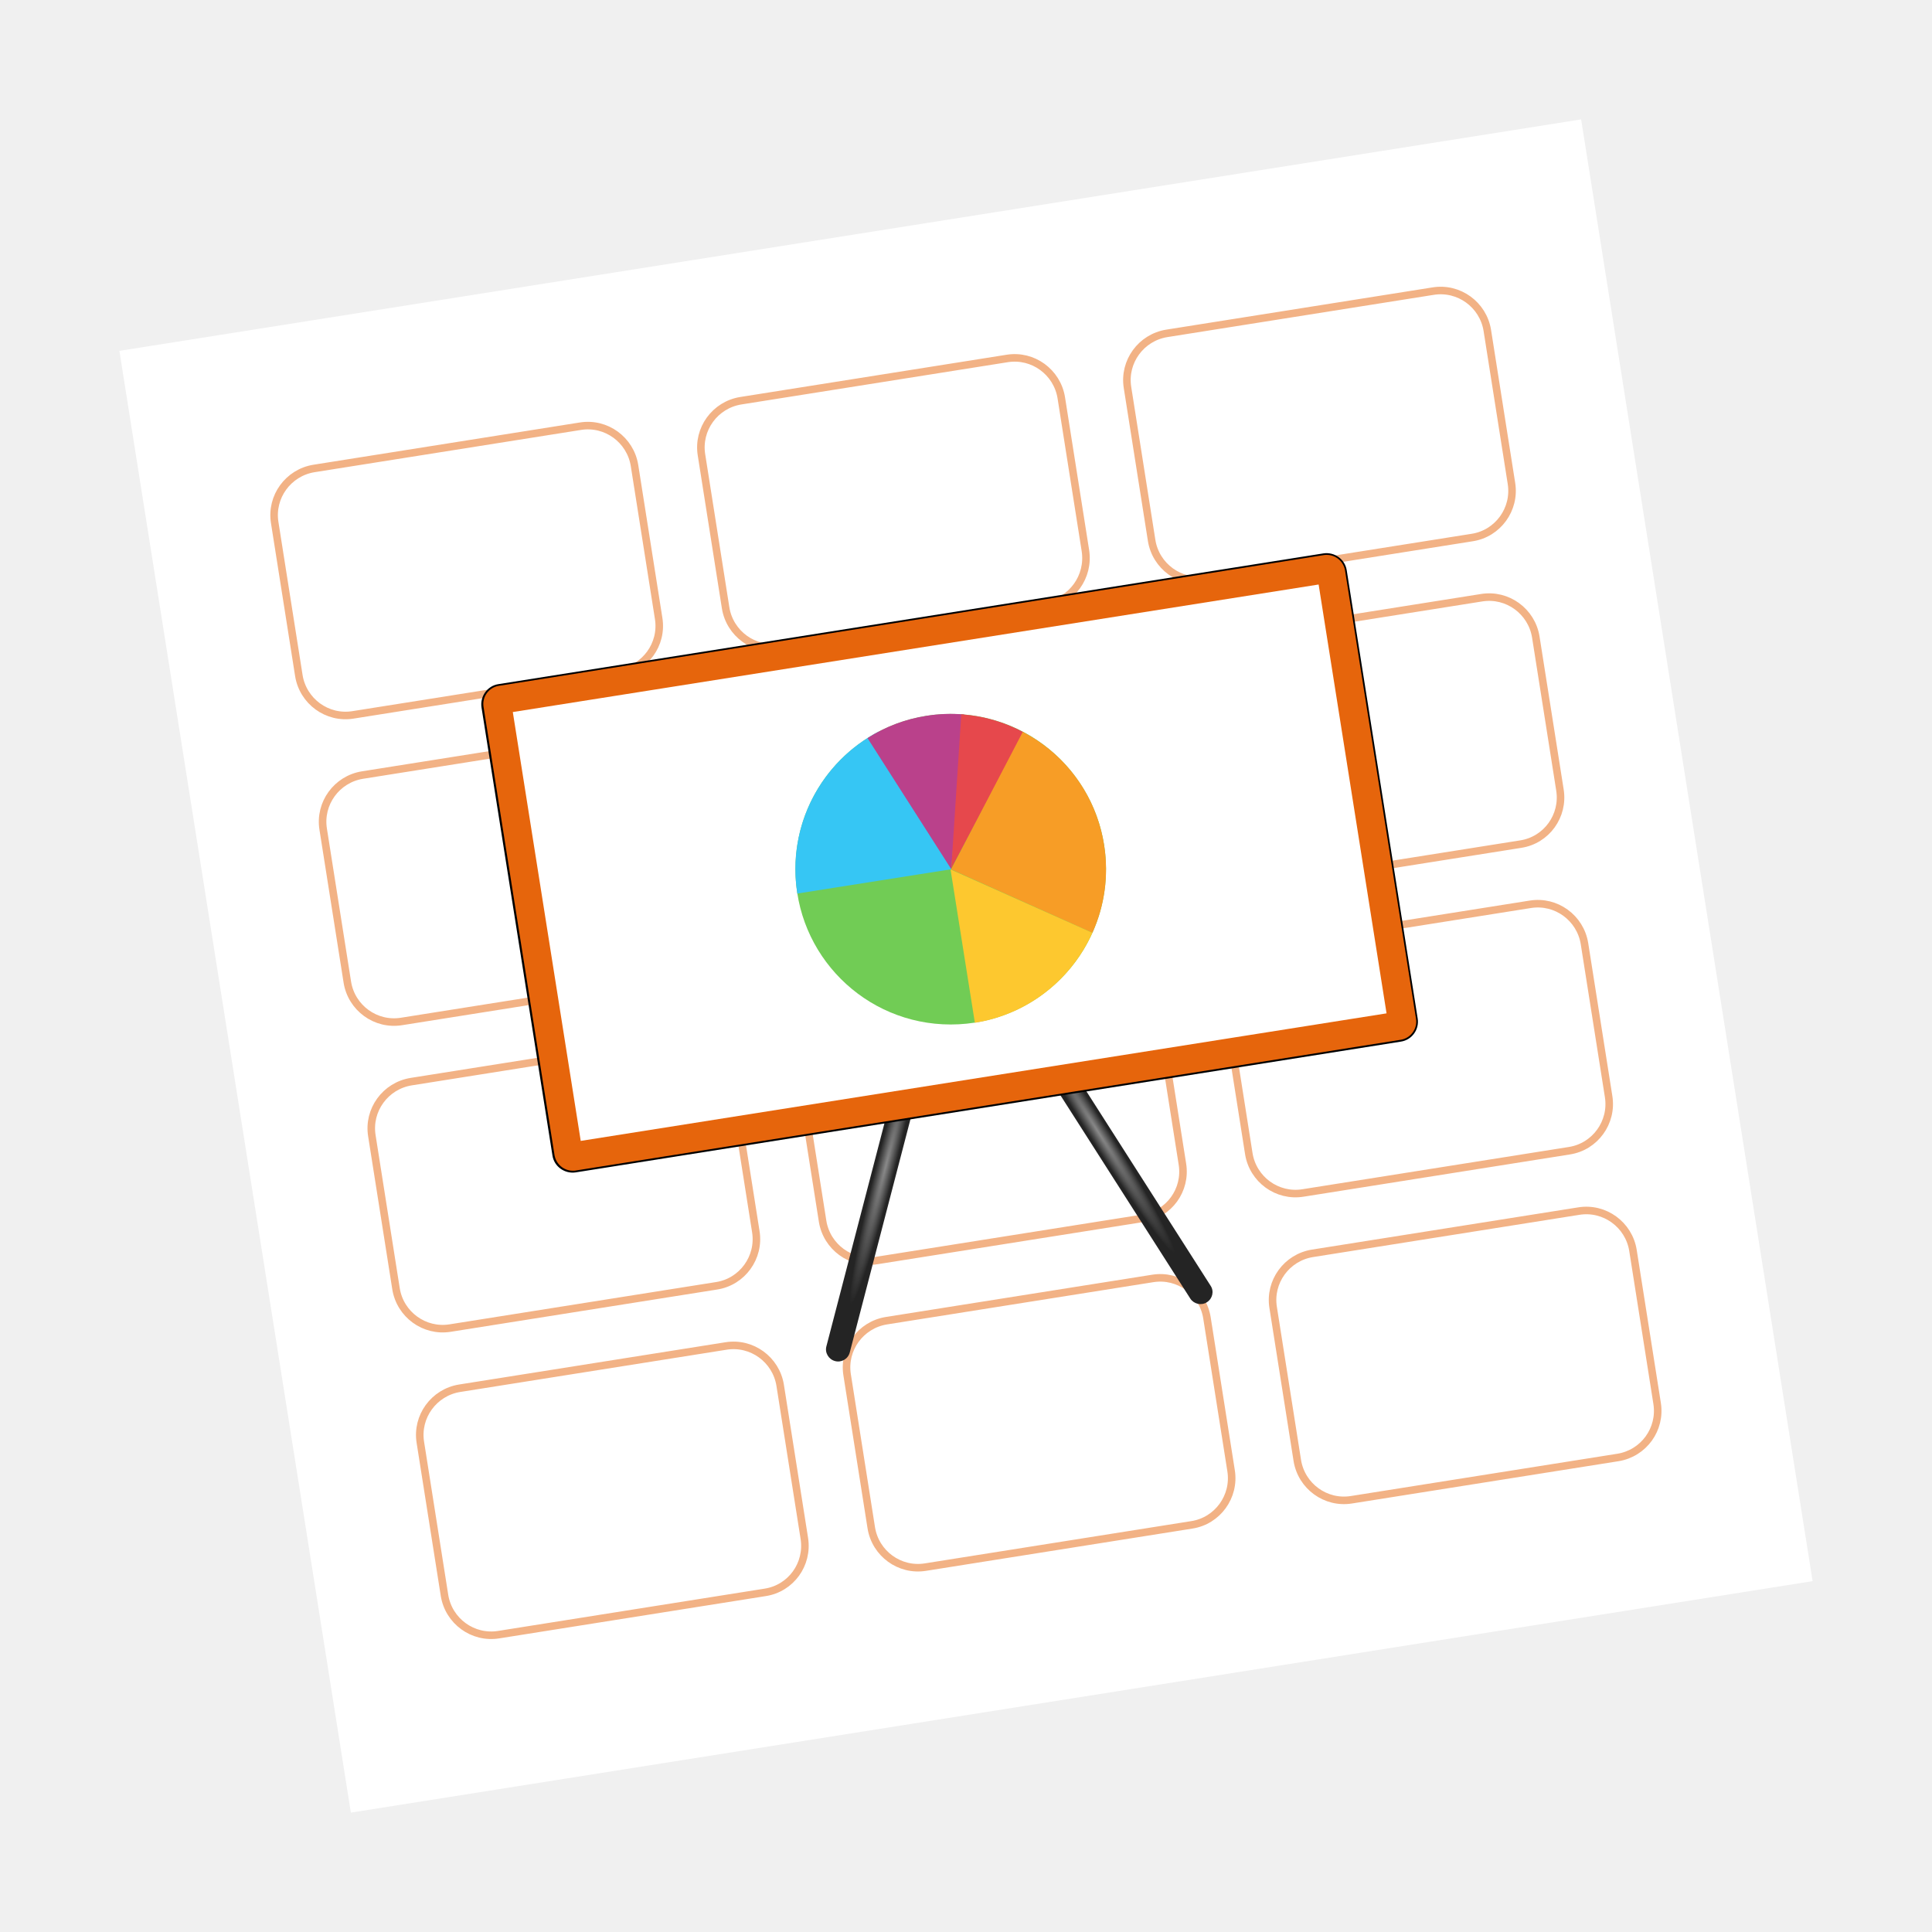
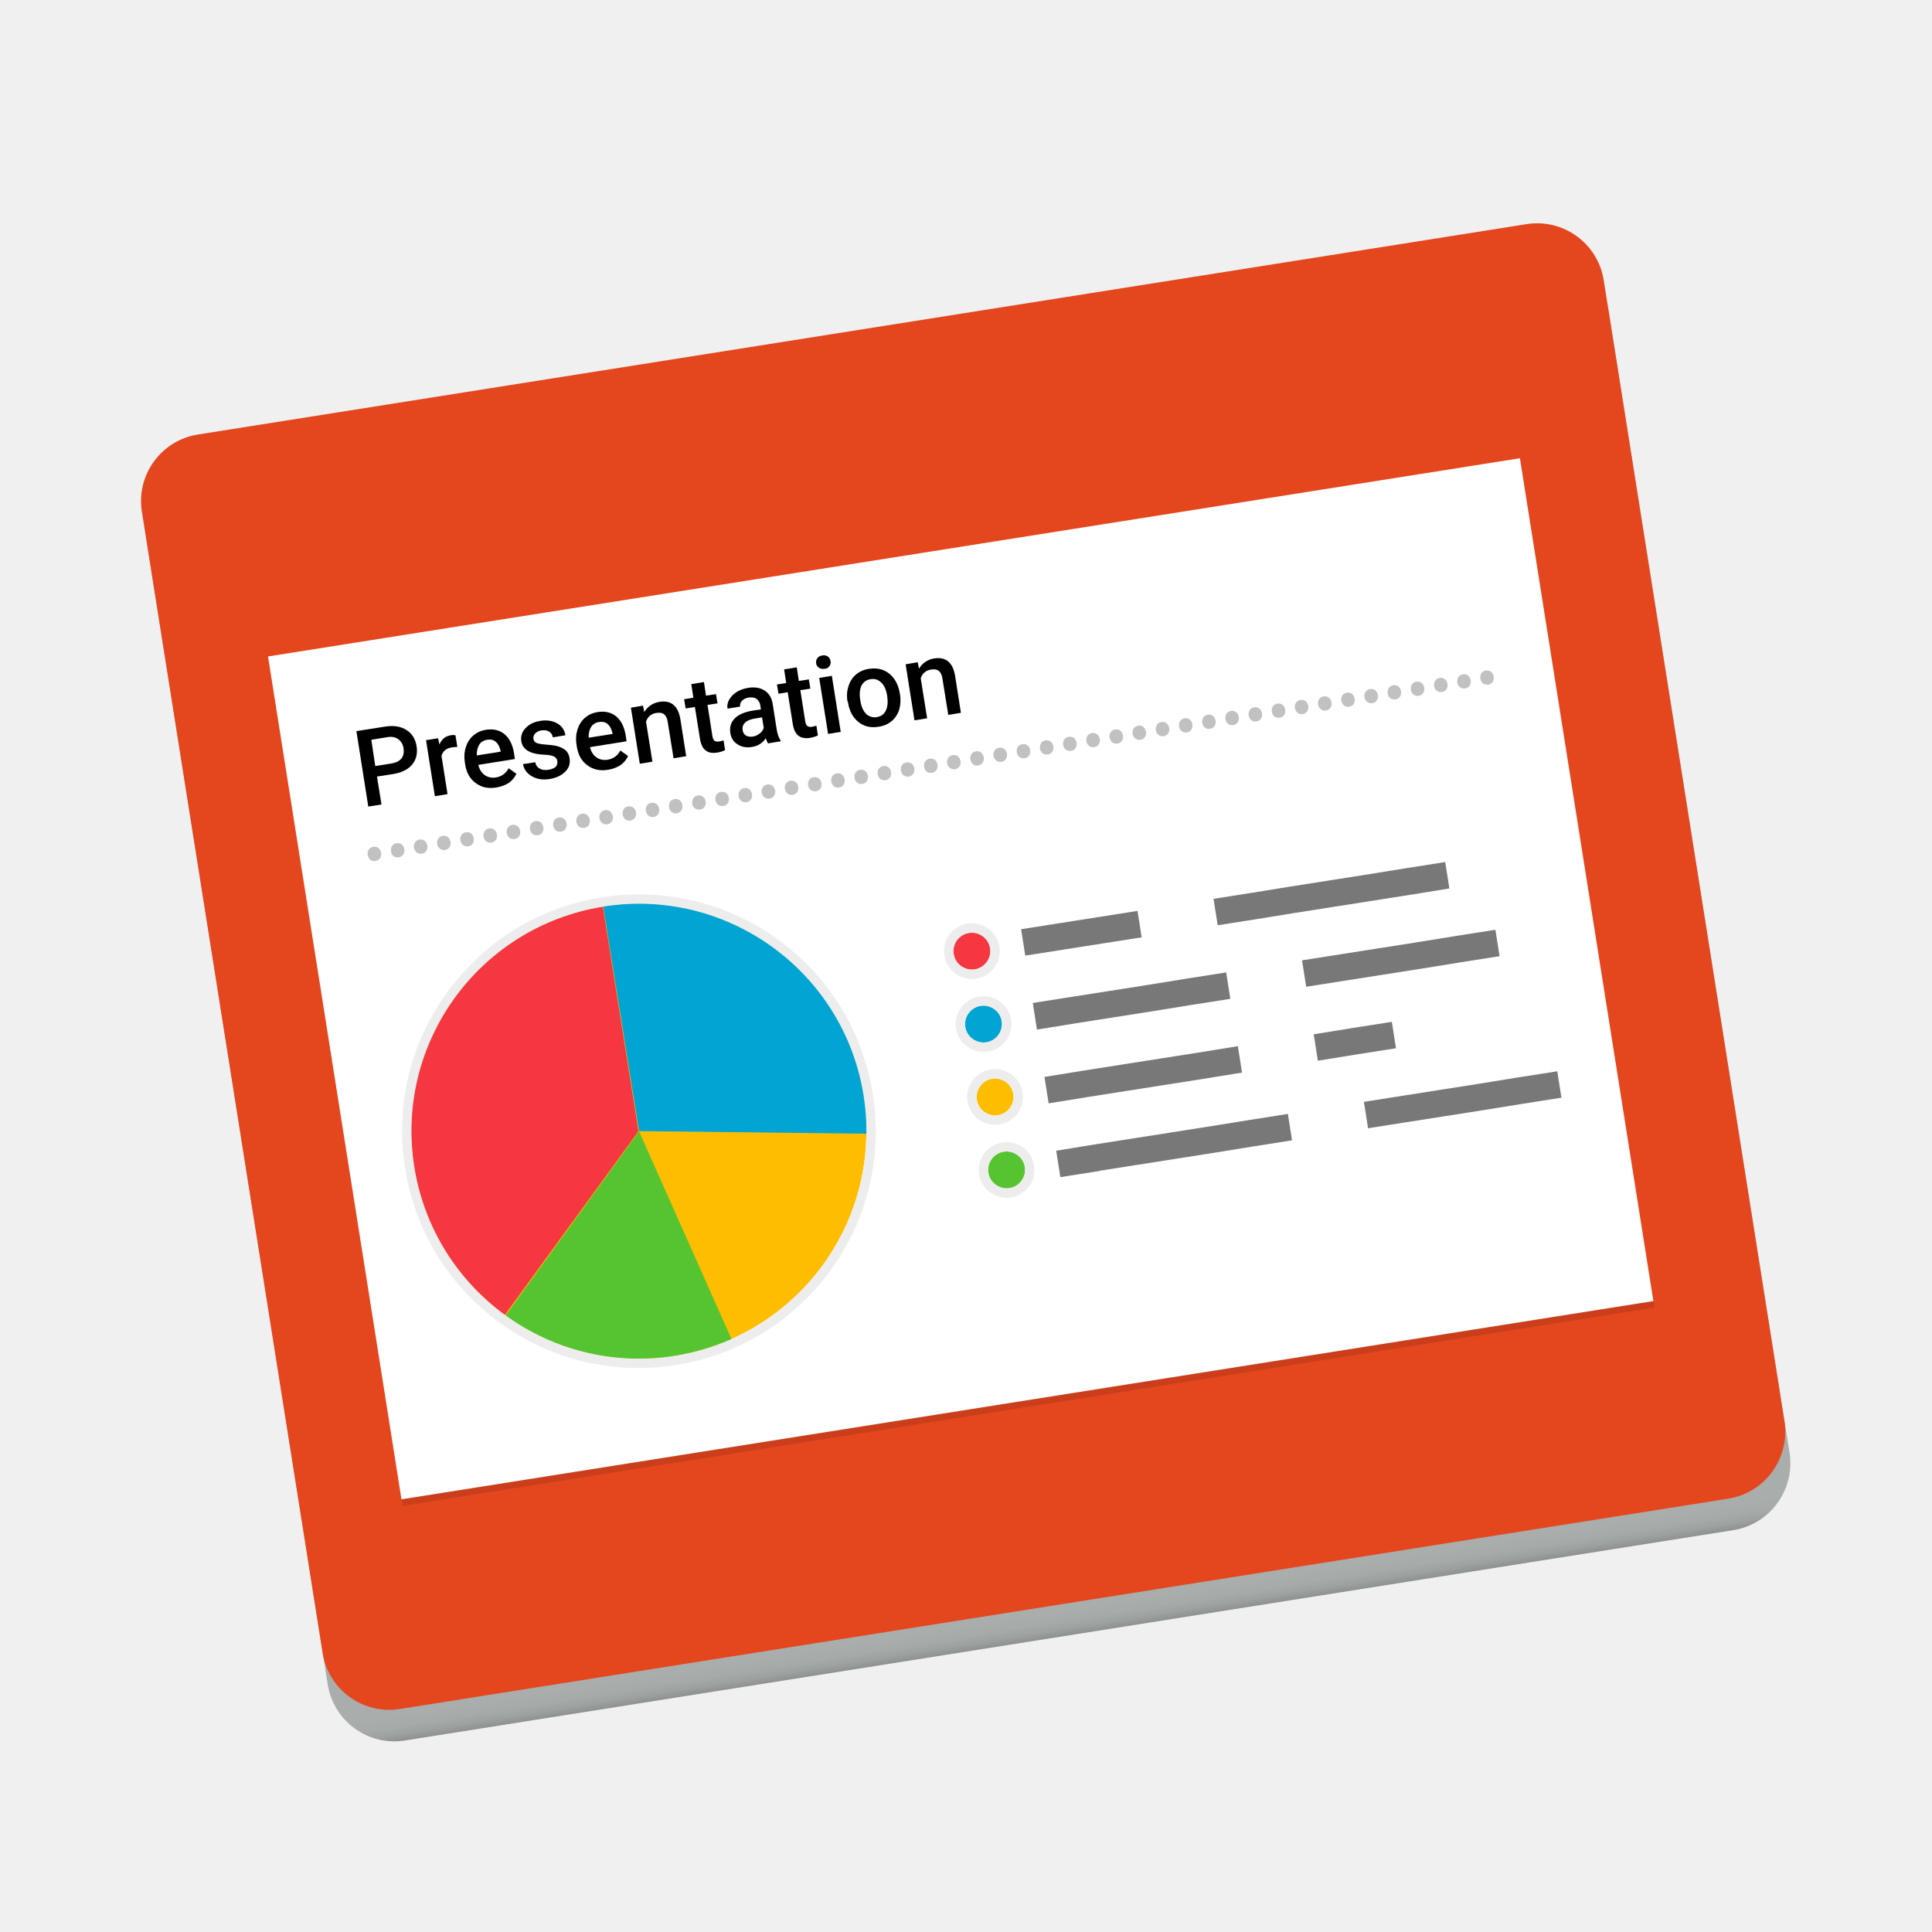
- <svg xmlns="http://www.w3.org/2000/svg" version="1.1" id="libre-impress" x="0px" y="0px" viewBox="0 0 1024 1024" style="enable-background:new 0 0 1024 1024;" xml:space="preserve">
+ <svg xmlns="http://www.w3.org/2000/svg" version="1.1" id="Layer_3" x="0px" y="0px" viewBox="0 0 1024 1024" style="enable-background:new 0 0 1024 1024;" xml:space="preserve">
  <style type="text/css">
- 	.st0{fill:#FFFFFF;}
- 	.st1{opacity:0.5;fill:none;stroke:#E6650C;stroke-width:4;stroke-miterlimit:10;}
- 	.st2{fill:url(#SVGID_1_);}
- 	.st3{fill:url(#SVGID_2_);}
- 	.st4{fill:#FFFFFF;stroke:#000000;stroke-width:2;stroke-miterlimit:10;}
- 	.st5{fill:#E6650C;}
- 	.st6{fill:#71CC55;}
- 	.st7{fill:#36C6F4;}
- 	.st8{fill:#BA418B;}
- 	.st9{fill:#E6484C;}
- 	.st10{fill:#F79D26;}
- 	.st11{fill:#FDC82F;}
+ 	.st0{fill:url(#SVGID_1_);}
+ 	.st1{fill:#E4461E;}
+ 	.st2{fill:#FFFFFF;}
+ 	.st3{opacity:0.11;}
+ 	.st4{opacity:0.53;}
+ 	.st5{fill:#898989;}
+ 	.st6{fill:#FFBD00;}
+ 	.st7{fill:#EDEDED;}
+ 	.st8{fill:#F43740;}
+ 	.st9{fill:#56C430;}
+ 	.st10{fill:#00A5D4;}
</style>
+   <linearGradient id="SVGID_1_" gradientUnits="userSpaceOnUse" x1="511.809" y1="857.244" x2="511.809" y2="873.587" gradientTransform="matrix(0.9877 -0.1564 0.1564 0.9877 -75.1512 86.475)">
+     <stop offset="0" style="stop-color:#A9ADAB" />
+     <stop offset="0.358" style="stop-color:#A6AAA8" />
+     <stop offset="0.616" style="stop-color:#9DA19F" />
+     <stop offset="0.842" style="stop-color:#8E918F" />
+   </linearGradient>
+   <path class="st0" d="M918.7,811L214.6,922.5c-19.5,3.1-37.8-10.2-40.9-29.7L77.9,287.9c-3.1-19.5,10.2-37.8,29.7-40.9l704.2-111.5  c19.5-3.1,37.8,10.2,40.9,29.7l95.8,604.9C951.5,789.6,938.2,807.9,918.7,811z" />
+   <path class="st1" d="M916.1,794.3L211.9,905.8c-19.5,3.1-37.8-10.2-40.9-29.7L75.2,271.2c-3.1-19.5,10.2-37.8,29.7-40.9l704.2-111.5  c19.5-3.1,37.8,10.2,40.9,29.7l95.8,604.9C948.8,772.9,935.5,791.2,916.1,794.3z" />
+   <rect x="173.3" y="292.6" transform="matrix(0.9877 -0.1564 0.1564 0.9877 -74.8779 86.0472)" class="st2" width="671.8" height="452.3" />
+   <rect x="209" y="742" transform="matrix(0.9877 -0.1564 0.1564 0.9877 -109.6517 94.3957)" class="st3" width="671.8" height="3.6" />
  <g>
-     <rect x="119.8" y="119.8" transform="matrix(0.9877 -0.1564 0.1564 0.9877 -73.7793 86.3757)" class="st0" width="784.4" height="784.4" />
-     <rect x="149.6" y="150" transform="matrix(0.9877 -0.1564 0.1564 0.9877 -73.8558 86.3973)" class="st0" width="725" height="725" />
+     <path d="M199.8,411.6l2.4,14.8l-7,1.1l-6.3-40l15.3-2.4c4.5-0.7,8.2-0.1,11.2,1.8c3,1.9,4.8,4.8,5.4,8.6c0.6,3.9-0.2,7.2-2.4,9.8   c-2.2,2.6-5.7,4.3-10.3,5L199.8,411.6z M198.9,406l8.4-1.3c2.5-0.4,4.3-1.3,5.4-2.6c1.1-1.4,1.5-3.2,1.2-5.4   c-0.3-2.2-1.3-3.8-2.8-4.9c-1.5-1.1-3.4-1.5-5.8-1.1l-8.5,1.4L198.9,406z" />
+     <path d="M242.4,395.9c-0.9,0-1.8,0.1-2.8,0.2c-3.1,0.5-4.9,2-5.6,4.5l3.2,20.3l-6.7,1.1l-4.7-29.7l6.4-1l0.7,3.3   c1.2-2.8,3.2-4.5,6.1-4.9c1-0.2,1.8-0.1,2.4,0L242.4,395.9z" />
+     <path d="M263,417.4c-4.2,0.7-7.9-0.1-10.9-2.4c-3.1-2.2-4.9-5.6-5.6-10l-0.1-0.8c-0.5-3-0.3-5.7,0.5-8.2c0.8-2.5,2.1-4.6,4-6.2   c1.9-1.6,4.1-2.6,6.6-3c4.1-0.6,7.4,0.2,10,2.4c2.6,2.2,4.3,5.7,5,10.4l0.4,2.7l-19.4,3.1c0.6,2.4,1.7,4.2,3.4,5.4   c1.7,1.2,3.6,1.6,5.8,1.3c3.1-0.5,5.4-2.1,6.9-4.9l4.1,2.9c-0.9,2-2.3,3.6-4.1,4.9C267.6,416.2,265.5,417,263,417.4z M258.1,392.1   c-1.8,0.3-3.2,1.2-4.1,2.6c-0.9,1.5-1.4,3.4-1.3,5.7l12.7-2l-0.1-0.5c-0.5-2.2-1.4-3.8-2.6-4.8C261.5,392.1,260,391.8,258.1,392.1z   " />
+     <path d="M295.4,403.4c-0.2-1.2-0.8-2-1.9-2.5c-1.1-0.5-2.8-0.8-5.1-0.9c-2.3-0.1-4.3-0.4-6-0.9c-3.6-1.1-5.6-3.2-6.1-6.2   c-0.4-2.6,0.3-4.9,2.2-6.9c1.9-2.1,4.5-3.4,7.8-3.9c3.6-0.6,6.6-0.1,9,1.3c2.5,1.4,3.9,3.5,4.4,6.3l-6.7,1.1   c-0.2-1.3-0.8-2.3-1.9-3c-1.1-0.7-2.4-0.9-4-0.7c-1.5,0.2-2.6,0.8-3.4,1.6c-0.8,0.8-1.1,1.8-1,2.9c0.2,1,0.7,1.8,1.7,2.2   c1,0.4,2.8,0.7,5.5,0.9c2.7,0.2,4.9,0.5,6.5,1.1c1.6,0.6,2.9,1.3,3.8,2.3c0.9,1,1.5,2.3,1.7,3.9c0.4,2.7-0.3,5-2.3,7   c-2,2-4.7,3.3-8.3,3.9c-2.4,0.4-4.7,0.3-6.7-0.3c-2-0.6-3.7-1.6-5-2.9c-1.3-1.4-2.1-2.9-2.4-4.7l6.5-1c0.3,1.6,1.1,2.7,2.4,3.4   c1.2,0.7,2.8,0.9,4.6,0.6c1.8-0.3,3-0.8,3.9-1.6C295.3,405.5,295.6,404.5,295.4,403.4z" />
+     <path d="M322.2,408c-4.2,0.7-7.9-0.1-10.9-2.4c-3.1-2.2-4.9-5.6-5.6-10l-0.1-0.8c-0.5-3-0.3-5.7,0.5-8.2c0.8-2.5,2.1-4.6,4-6.2   c1.9-1.6,4.1-2.6,6.6-3c4.1-0.6,7.4,0.2,10,2.4c2.6,2.2,4.3,5.7,5,10.4l0.4,2.7l-19.4,3.1c0.6,2.4,1.7,4.2,3.4,5.4   c1.7,1.2,3.6,1.6,5.8,1.3c3.1-0.5,5.4-2.1,6.9-4.9l4.1,2.9c-0.9,2-2.3,3.6-4.1,4.9C326.9,406.8,324.7,407.6,322.2,408z    M317.4,382.7c-1.8,0.3-3.2,1.2-4.1,2.6c-0.9,1.5-1.4,3.4-1.3,5.7l12.7-2l-0.1-0.5c-0.5-2.2-1.4-3.8-2.6-4.8   C320.8,382.7,319.3,382.4,317.4,382.7z" />
+     <path d="M340.8,374l0.7,3.4c1.8-3,4.5-4.8,8-5.4c6.2-1,9.9,2.1,11.1,9.1l3.1,19.7l-6.7,1.1l-3.1-19.3c-0.3-1.9-0.9-3.2-1.9-4   c-1-0.8-2.4-1-4.2-0.7c-2.7,0.4-4.5,2-5.4,4.6l3.4,21.2l-6.7,1.1l-4.7-29.7L340.8,374z" />
+     <path d="M373.1,361.5l1.1,7.2l5.3-0.8l0.8,4.9l-5.3,0.8l2.6,16.6c0.2,1.1,0.5,1.9,1.1,2.4c0.5,0.4,1.4,0.6,2.5,0.4   c0.8-0.1,1.5-0.3,2.3-0.6l0.8,5.2c-1.5,0.7-2.9,1.1-4.3,1.3c-5.1,0.8-8.1-1.6-9-7.3l-2.7-16.9l-4.9,0.8l-0.8-4.9l4.9-0.8l-1.1-7.2   L373.1,361.5z" />
+     <path d="M407.1,394c-0.4-0.5-0.8-1.4-1.2-2.7c-1.8,2.6-4.2,4.1-7.3,4.6c-3,0.5-5.6,0-7.7-1.4c-2.2-1.4-3.4-3.4-3.8-5.9   c-0.5-3.2,0.3-5.8,2.4-7.9c2.1-2.1,5.3-3.4,9.7-4.1l4.1-0.6l-0.3-2c-0.2-1.5-0.9-2.7-1.9-3.5c-1-0.8-2.4-1-4.2-0.8   c-1.5,0.2-2.7,0.8-3.6,1.7c-0.9,0.9-1.2,2-1,3.1l-6.7,1.1c-0.3-1.6,0-3.2,0.9-4.8c0.9-1.6,2.2-2.9,3.9-4c1.7-1.1,3.7-1.8,6-2.2   c3.5-0.6,6.4-0.1,8.7,1.3c2.3,1.4,3.8,3.7,4.4,6.9l2.1,13.4c0.4,2.7,1.1,4.8,2.1,6.2l0.1,0.5L407.1,394z M399,390.4   c1.3-0.2,2.5-0.7,3.6-1.6c1.1-0.8,1.8-1.8,2.2-3l-0.9-5.6l-3.6,0.6c-2.5,0.4-4.3,1.1-5.4,2.2c-1.1,1.1-1.5,2.4-1.3,4   c0.2,1.3,0.8,2.2,1.8,2.9C396.3,390.4,397.5,390.6,399,390.4z" />
+     <path d="M422.3,353.7l1.1,7.2l5.3-0.8l0.8,4.9l-5.3,0.8l2.6,16.6c0.2,1.1,0.5,1.9,1.1,2.4c0.5,0.4,1.4,0.6,2.5,0.4   c0.8-0.1,1.5-0.3,2.3-0.6l0.8,5.2c-1.5,0.7-2.9,1.1-4.3,1.3c-5.1,0.8-8.1-1.6-9-7.3l-2.7-16.9l-4.9,0.8l-0.8-4.9l4.9-0.8l-1.1-7.2   L422.3,353.7z" />
+     <path d="M432.6,351.6c-0.2-1,0-1.9,0.6-2.7c0.5-0.8,1.4-1.3,2.6-1.5c1.2-0.2,2.2,0,3,0.6c0.8,0.6,1.2,1.4,1.4,2.4   c0.2,1,0,1.9-0.6,2.7c-0.6,0.8-1.4,1.3-2.6,1.4s-2.2,0-2.9-0.6C433.2,353.4,432.7,352.6,432.6,351.6z M445.6,387.9l-6.7,1.1   l-4.7-29.7l6.7-1.1L445.6,387.9z" />
+     <path d="M449.2,371.8c-0.5-2.9-0.3-5.6,0.5-8.1c0.8-2.5,2.1-4.6,4-6.2c1.9-1.6,4.2-2.6,6.9-3c4-0.6,7.5,0.1,10.4,2.3   c2.9,2.2,4.8,5.4,5.7,9.6l0.3,1.6c0.5,2.9,0.3,5.6-0.4,8.1c-0.8,2.5-2.1,4.5-4,6.1c-1.9,1.6-4.2,2.6-7,3c-4.2,0.7-7.8-0.2-10.7-2.6   c-3-2.4-4.8-5.9-5.5-10.6L449.2,371.8z M456,371.4c0.5,3.1,1.5,5.4,3,6.9c1.5,1.5,3.4,2.1,5.7,1.8c2.3-0.4,3.9-1.5,4.8-3.5   c1-2,1.2-4.6,0.7-8c-0.5-3-1.5-5.3-3.1-6.8c-1.6-1.6-3.5-2.2-5.7-1.8c-2.2,0.3-3.8,1.5-4.8,3.4C455.7,365.2,455.4,367.9,456,371.4z   " />
+     <path d="M486.4,351l0.7,3.4c1.8-3,4.5-4.8,8-5.4c6.2-1,9.9,2.1,11.1,9.1l3.1,19.7l-6.7,1.1l-3.1-19.3c-0.3-1.9-0.9-3.2-1.9-4   c-1-0.8-2.4-1-4.2-0.7c-2.7,0.4-4.5,2-5.4,4.6l3.4,21.2l-6.7,1.1l-4.7-29.7L486.4,351z" />
  </g>
-   <path class="st1" d="M328.3,356.5l-141.2,22.4c-13.7,2.2-26.5-7.2-28.7-20.8l-12.8-81.1c-2.2-13.7,7.2-26.5,20.8-28.7l141.2-22.4  c13.7-2.2,26.5,7.2,28.7,20.8l12.8,81.1C351.3,341.5,341.9,354.3,328.3,356.5z" />
-   <path class="st1" d="M554.5,320.7L413.3,343c-13.7,2.2-26.5-7.2-28.7-20.8l-12.8-81.1c-2.2-13.7,7.2-26.5,20.8-28.7l141.2-22.4  c13.7-2.2,26.5,7.2,28.7,20.8l12.8,81.1C577.4,305.7,568.1,318.5,554.5,320.7z" />
-   <path class="st1" d="M780.3,284.9l-141.2,22.4c-13.7,2.2-26.5-7.2-28.7-20.8l-12.8-81.1c-2.2-13.7,7.2-26.5,20.8-28.7l141.2-22.4  c13.7-2.2,26.5,7.2,28.7,20.8l12.8,81.1C803.3,269.9,793.9,282.8,780.3,284.9z" />
-   <path class="st1" d="M354,519l-141.2,22.4c-13.7,2.2-26.5-7.2-28.7-20.8l-12.8-81.1c-2.2-13.7,7.2-26.5,20.8-28.7l141.2-22.4  c13.7-2.2,26.5,7.2,28.7,20.8l12.8,81.1C377,504,367.7,516.9,354,519z" />
-   <path class="st1" d="M580.2,483.2L439,505.6c-13.7,2.2-26.5-7.2-28.7-20.8l-12.8-81.1c-2.2-13.7,7.2-26.5,20.8-28.7l141.2-22.4  c13.7-2.2,26.5,7.2,28.7,20.8l12.8,81.1C603.2,468.2,593.9,481,580.2,483.2z" />
-   <path class="st1" d="M806,447.4l-141.2,22.4c-13.7,2.2-26.5-7.2-28.7-20.8l-12.8-81.1c-2.2-13.7,7.2-26.5,20.8-28.7l141.2-22.4  c13.7-2.2,26.5,7.2,28.7,20.8l12.8,81.1C829,432.4,819.7,445.3,806,447.4z" />
-   <path class="st1" d="M379.8,681.5l-141.2,22.4c-13.7,2.2-26.5-7.2-28.7-20.8L197.1,602c-2.2-13.7,7.2-26.5,20.8-28.7l141.2-22.4  c13.7-2.2,26.5,7.2,28.7,20.8l12.8,81.1C402.8,666.5,393.4,679.4,379.8,681.5z" />
-   <path class="st1" d="M605.9,645.7l-141.2,22.4c-13.7,2.2-26.5-7.2-28.7-20.8l-12.8-81.1c-2.2-13.7,7.2-26.5,20.8-28.7l141.2-22.4  c13.7-2.2,26.5,7.2,28.7,20.8l12.8,81.1C628.9,630.7,619.6,643.5,605.9,645.7z" />
-   <path class="st1" d="M831.8,609.9l-141.2,22.4c-13.7,2.2-26.5-7.2-28.7-20.8l-12.8-81.1c-2.2-13.7,7.2-26.5,20.8-28.7l141.2-22.4  c13.7-2.2,26.5,7.2,28.7,20.8l12.8,81.1C854.8,594.9,845.4,607.8,831.8,609.9z" />
-   <path class="st1" d="M405.5,844l-141.2,22.4c-13.7,2.2-26.5-7.2-28.7-20.8l-12.8-81.1c-2.2-13.7,7.2-26.5,20.8-28.7l141.2-22.4  c13.7-2.2,26.5,7.2,28.7,20.8l12.8,81.1C428.5,829.1,419.2,841.9,405.5,844z" />
-   <path class="st1" d="M631.7,808.2l-141.2,22.4c-13.7,2.2-26.5-7.2-28.7-20.8L449,728.7c-2.2-13.7,7.2-26.5,20.8-28.7L611,677.6  c13.7-2.2,26.5,7.2,28.7,20.8l12.8,81.1C654.7,793.2,645.3,806.1,631.7,808.2z" />
-   <path class="st1" d="M857.5,772.5l-141.2,22.4c-13.7,2.2-26.5-7.2-28.7-20.8l-12.8-81.1c-2.2-13.7,7.2-26.5,20.8-28.7l141.2-22.4  c13.7-2.2,26.5,7.2,28.7,20.8l12.8,81.1C880.5,757.5,871.2,770.3,857.5,772.5z" />
-   <radialGradient id="SVGID_1_" cx="465.337" cy="631.823" r="75.983" gradientTransform="matrix(0.2453 -0.9694 6.540275e-02 1.654992e-02 314.1275 1058.281)" gradientUnits="userSpaceOnUse">
-     <stop offset="0" style="stop-color:#8A8A8A" />
-     <stop offset="1" style="stop-color:#242424" />
-   </radialGradient>
-   <path class="st2" d="M442.6,721.4L442.6,721.4c-3.4-0.9-5.5-4.4-4.6-7.8l50.8-195.2c0.9-3.4,4.4-5.5,7.8-4.6l0,0  c3.4,0.9,5.5,4.4,4.6,7.8l-50.8,195.2C449.5,720.3,446,722.3,442.6,721.4z" />
-   <radialGradient id="SVGID_2_" cx="532.709" cy="602.42" r="75.983" gradientTransform="matrix(-0.5329 -0.8462 -5.708751e-02 3.595047e-02 900.2376 1028.937)" gradientUnits="userSpaceOnUse">
-     <stop offset="0" style="stop-color:#8A8A8A" />
-     <stop offset="1" style="stop-color:#242424" />
-   </radialGradient>
-   <path class="st3" d="M639.7,690.2L639.7,690.2c3-1.9,3.9-5.9,1.9-8.8l-108.6-170c-1.9-3-5.9-3.9-8.8-1.9l0,0c-3,1.9-3.9,5.9-1.9,8.8  l108.6,170C632.8,691.2,636.8,692.1,639.7,690.2z" />
-   <path class="st4" d="M742.3,551.1L305,620.4c-5.3,0.8-10.4-2.8-11.2-8.1l-37.6-237.5c-0.8-5.3,2.8-10.4,8.1-11.2l437.3-69.3  c5.3-0.8,10.4,2.8,11.2,8.1l37.6,237.5C751.3,545.2,747.7,550.3,742.3,551.1z" />
+   <g class="st4">
+     <path class="st5" d="M194.9,453.1c-0.3-2.2,0.9-4,3-4.3c2.1-0.3,3.7,1,4.1,3.2c0.3,2.1-0.8,4-3,4.3   C196.9,456.7,195.2,455.3,194.9,453.1z" />
+     <path class="st5" d="M207.2,451.2c-0.3-2.2,0.9-4,3-4.3c2.1-0.3,3.7,1,4.1,3.2c0.3,2.1-0.8,4-3,4.3   C209.2,454.7,207.5,453.3,207.2,451.2z" />
+     <path class="st5" d="M219.4,449.3c-0.3-2.2,0.9-4,3-4.3c2.1-0.3,3.7,1,4.1,3.2c0.3,2.1-0.8,4-3,4.3   C221.5,452.8,219.8,451.4,219.4,449.3z" />
+     <path class="st5" d="M231.7,447.3c-0.3-2.2,0.9-4,3-4.3c2.1-0.3,3.7,1,4.1,3.2c0.3,2.1-0.8,4-3,4.3   C233.7,450.8,232.1,449.4,231.7,447.3z" />
+     <path class="st5" d="M244,445.4c-0.3-2.2,0.9-4,3-4.3c2.1-0.3,3.7,1,4.1,3.2c0.3,2.1-0.8,4-3,4.3C246,448.9,244.4,447.5,244,445.4z   " />
+     <path class="st5" d="M256.3,443.4c-0.3-2.2,0.9-4,3-4.3c2.1-0.3,3.7,1,4.1,3.2c0.3,2.1-0.8,4-3,4.3   C258.3,446.9,256.6,445.6,256.3,443.4z" />
+     <path class="st5" d="M268.6,441.5c-0.3-2.2,0.9-4,3-4.3c2.1-0.3,3.7,1,4.1,3.2c0.3,2.1-0.8,4-3,4.3   C270.6,445,268.9,443.6,268.6,441.5z" />
+     <path class="st5" d="M280.9,439.5c-0.3-2.2,0.9-4,3-4.3c2.1-0.3,3.7,1,4.1,3.2c0.3,2.1-0.8,4-3,4.3   C282.9,443,281.2,441.7,280.9,439.5z" />
+     <path class="st5" d="M293.2,437.6c-0.3-2.2,0.9-4,3-4.3c2.1-0.3,3.7,1,4.1,3.2c0.3,2.1-0.8,4-3,4.3   C295.2,441.1,293.5,439.7,293.2,437.6z" />
+     <path class="st5" d="M305.5,435.6c-0.3-2.2,0.9-4,3-4.3c2.1-0.3,3.7,1,4.1,3.2c0.3,2.1-0.8,4-3,4.3   C307.5,439.1,305.8,437.8,305.5,435.6z" />
+     <path class="st5" d="M317.7,433.7c-0.3-2.2,0.9-4,3-4.3c2.1-0.3,3.7,1,4.1,3.2c0.3,2.1-0.8,4-3,4.3   C319.8,437.2,318.1,435.8,317.7,433.7z" />
+     <path class="st5" d="M330,431.7c-0.3-2.2,0.9-4,3-4.3c2.1-0.3,3.7,1,4.1,3.2c0.3,2.1-0.8,4-3,4.3C332,435.3,330.4,433.9,330,431.7z   " />
+     <path class="st5" d="M342.3,429.8c-0.3-2.2,0.9-4,3-4.3c2.1-0.3,3.7,1,4.1,3.2c0.3,2.1-0.8,4-3,4.3   C344.3,433.3,342.7,431.9,342.3,429.8z" />
+     <path class="st5" d="M354.6,427.8c-0.3-2.2,0.9-4,3-4.3c2.1-0.3,3.7,1,4.1,3.2c0.3,2.1-0.8,4-3,4.3   C356.6,431.4,354.9,430,354.6,427.8z" />
+     <path class="st5" d="M366.9,425.9c-0.3-2.2,0.9-4,3-4.3c2.1-0.3,3.7,1,4.1,3.2c0.3,2.1-0.8,4-3,4.3   C368.9,429.4,367.2,428,366.9,425.9z" />
+     <path class="st5" d="M379.2,424c-0.3-2.2,0.9-4,3-4.3c2.1-0.3,3.7,1,4.1,3.2c0.3,2.1-0.8,4-3,4.3   C381.2,427.5,379.5,426.1,379.2,424z" />
+     <path class="st5" d="M391.5,422c-0.3-2.2,0.9-4,3-4.3c2.1-0.3,3.7,1,4.1,3.2c0.3,2.1-0.8,4-3,4.3   C393.5,425.5,391.8,424.1,391.5,422z" />
+     <path class="st5" d="M403.7,420.1c-0.3-2.2,0.9-4,3-4.3c2.1-0.3,3.7,1,4.1,3.2c0.3,2.1-0.8,4-3,4.3   C405.8,423.6,404.1,422.2,403.7,420.1z" />
+     <path class="st5" d="M416,418.1c-0.3-2.2,0.9-4,3-4.3c2.1-0.3,3.7,1,4.1,3.2c0.3,2.1-0.8,4-3,4.3   C418.1,421.6,416.4,420.3,416,418.1z" />
+     <path class="st5" d="M428.3,416.2c-0.3-2.2,0.9-4,3-4.3c2.1-0.3,3.7,1,4.1,3.2c0.3,2.1-0.8,4-3,4.3   C430.3,419.7,428.7,418.3,428.3,416.2z" />
+     <path class="st5" d="M440.6,414.2c-0.3-2.2,0.9-4,3-4.3c2.1-0.3,3.7,1,4.1,3.2c0.3,2.1-0.8,4-3,4.3   C442.6,417.7,440.9,416.4,440.6,414.2z" />
+     <path class="st5" d="M452.9,412.3c-0.3-2.2,0.9-4,3-4.3c2.1-0.3,3.7,1,4.1,3.2c0.3,2.1-0.8,4-3,4.3   C454.9,415.8,453.2,414.4,452.9,412.3z" />
+     <path class="st5" d="M465.2,410.3c-0.3-2.2,0.9-4,3-4.3c2.1-0.3,3.7,1,4.1,3.2c0.3,2.1-0.8,4-3,4.3   C467.2,413.8,465.5,412.5,465.2,410.3z" />
+     <path class="st5" d="M477.5,408.4c-0.3-2.2,0.9-4,3-4.3c2.1-0.3,3.7,1,4.1,3.2c0.3,2.1-0.8,4-3,4.3   C479.5,411.9,477.8,410.5,477.5,408.4z" />
+     <path class="st5" d="M489.8,406.4c-0.3-2.2,0.9-4,3-4.3c2.1-0.3,3.7,1,4.1,3.2c0.3,2.1-0.8,4-3,4.3   C491.8,410,490.1,408.6,489.8,406.4z" />
+     <path class="st5" d="M502,404.5c-0.3-2.2,0.9-4,3-4.3c2.1-0.3,3.7,1,4.1,3.2c0.3,2.1-0.8,4-3,4.3C504.1,408,502.4,406.6,502,404.5z   " />
+     <path class="st5" d="M514.3,402.5c-0.3-2.2,0.9-4,3-4.3c2.1-0.3,3.7,1,4.1,3.2c0.3,2.1-0.8,4-3,4.3   C516.3,406.1,514.7,404.7,514.3,402.5z" />
+     <path class="st5" d="M526.6,400.6c-0.3-2.2,0.9-4,3-4.3c2.1-0.3,3.7,1,4.1,3.2c0.3,2.1-0.8,4-3,4.3   C528.6,404.1,527,402.7,526.6,400.6z" />
+     <path class="st5" d="M538.9,398.7c-0.3-2.2,0.9-4,3-4.3c2.1-0.3,3.7,1,4.1,3.2c0.3,2.1-0.8,4-3,4.3   C540.9,402.2,539.2,400.8,538.9,398.7z" />
+     <path class="st5" d="M551.2,396.7c-0.3-2.2,0.9-4,3-4.3c2.1-0.3,3.7,1,4.1,3.2c0.3,2.1-0.8,4-3,4.3   C553.2,400.2,551.5,398.8,551.2,396.7z" />
+     <path class="st5" d="M563.5,394.8c-0.3-2.2,0.9-4,3-4.3c2.1-0.3,3.7,1,4.1,3.2c0.3,2.1-0.8,4-3,4.3   C565.5,398.3,563.8,396.9,563.5,394.8z" />
+     <path class="st5" d="M575.8,392.8c-0.3-2.2,0.9-4,3-4.3s3.7,1,4.1,3.2c0.3,2.1-0.8,4-3,4.3C577.8,396.3,576.1,395,575.8,392.8z" />
+     <path class="st5" d="M588.1,390.9c-0.3-2.2,0.9-4,3-4.3c2.1-0.3,3.7,1,4.1,3.2c0.3,2.1-0.8,4-3,4.3   C590.1,394.4,588.4,393,588.1,390.9z" />
+     <path class="st5" d="M600.3,388.9c-0.3-2.2,0.9-4,3-4.3s3.7,1,4.1,3.2c0.3,2.1-0.8,4-3,4.3C602.4,392.4,600.7,391.1,600.3,388.9z" />
+     <path class="st5" d="M612.6,387c-0.3-2.2,0.9-4,3-4.3c2.1-0.3,3.7,1,4.1,3.2c0.3,2.1-0.8,4-3,4.3C614.6,390.5,613,389.1,612.6,387z   " />
+     <path class="st5" d="M624.9,385c-0.3-2.2,0.9-4,3-4.3c2.1-0.3,3.7,1,4.1,3.2c0.3,2.1-0.8,4-3,4.3   C626.9,388.5,625.3,387.2,624.9,385z" />
+     <path class="st5" d="M637.2,383.1c-0.3-2.2,0.9-4,3-4.3s3.7,1,4.1,3.2c0.3,2.1-0.8,4-3,4.3C639.2,386.6,637.5,385.2,637.2,383.1z" />
+     <path class="st5" d="M649.5,381.1c-0.3-2.2,0.9-4,3-4.3c2.1-0.3,3.7,1,4.1,3.2c0.3,2.1-0.8,4-3,4.3   C651.5,384.7,649.8,383.3,649.5,381.1z" />
+     <path class="st5" d="M661.8,379.2c-0.3-2.2,0.9-4,3-4.3c2.1-0.3,3.7,1,4.1,3.2c0.3,2.1-0.8,4-3,4.3   C663.8,382.7,662.1,381.3,661.8,379.2z" />
+     <path class="st5" d="M674.1,377.2c-0.3-2.2,0.9-4,3-4.3c2.1-0.3,3.7,1,4.1,3.2c0.3,2.1-0.8,4-3,4.3   C676.1,380.8,674.4,379.4,674.1,377.2z" />
+     <path class="st5" d="M686.3,375.3c-0.3-2.2,0.9-4,3-4.3c2.1-0.3,3.7,1,4.1,3.2c0.3,2.1-0.8,4-3,4.3   C688.4,378.8,686.7,377.4,686.3,375.3z" />
+     <path class="st5" d="M698.6,373.4c-0.3-2.2,0.9-4,3-4.3c2.1-0.3,3.7,1,4.1,3.2c0.3,2.1-0.8,4-3,4.3   C700.7,376.9,699,375.5,698.6,373.4z" />
+     <path class="st5" d="M710.9,371.4c-0.3-2.2,0.9-4,3-4.3s3.7,1,4.1,3.2c0.3,2.1-0.8,4-3,4.3C712.9,374.9,711.3,373.5,710.9,371.4z" />
+     <path class="st5" d="M723.2,369.5c-0.3-2.2,0.9-4,3-4.3c2.1-0.3,3.7,1,4.1,3.2c0.3,2.1-0.8,4-3,4.3   C725.2,373,723.5,371.6,723.2,369.5z" />
+     <path class="st5" d="M735.5,367.5c-0.3-2.2,0.9-4,3-4.3c2.1-0.3,3.7,1,4.1,3.2c0.3,2.1-0.8,4-3,4.3   C737.5,371,735.8,369.7,735.5,367.5z" />
+     <path class="st5" d="M747.8,365.6c-0.3-2.2,0.9-4,3-4.3c2.1-0.3,3.7,1,4.1,3.2c0.3,2.1-0.8,4-3,4.3   C749.8,369.1,748.1,367.7,747.8,365.6z" />
+     <path class="st5" d="M760.1,363.6c-0.3-2.2,0.9-4,3-4.3c2.1-0.3,3.7,1,4.1,3.2c0.3,2.1-0.8,4-3,4.3   C762.1,367.1,760.4,365.8,760.1,363.6z" />
+     <path class="st5" d="M772.4,361.7c-0.3-2.2,0.9-4,3-4.3c2.1-0.3,3.7,1,4.1,3.2c0.3,2.1-0.8,4-3,4.3   C774.4,365.2,772.7,363.8,772.4,361.7z" />
+     <path class="st5" d="M784.6,359.7c-0.3-2.2,0.9-4,3-4.3c2.1-0.3,3.7,1,4.1,3.2c0.3,2.1-0.8,4-3,4.3   C786.7,363.2,785,361.9,784.6,359.7z" />
+   </g>
  <g>
-     <path class="st0" d="M303.4,613c-1.1,0-2.1-0.8-2.3-1.9l-37.6-237.5c-0.1-0.8,0.2-1.4,0.4-1.7s0.7-0.8,1.5-0.9l437.3-69.3   c0.1,0,0.2,0,0.4,0c1.1,0,2.1,0.8,2.3,1.9l37.6,237.5c0.2,1.3-0.7,2.4-1.9,2.6L303.8,613C303.7,613,303.6,613,303.4,613z" />
-     <path class="st5" d="M698.9,309.8l36,227.3l-427.1,67.6l-36-227.3L698.9,309.8 M703.2,294.1c-0.5,0-1,0-1.5,0.1l-437.3,69.3   c-5.3,0.8-9,5.9-8.1,11.2l37.6,237.5c0.8,4.8,4.9,8.3,9.7,8.3c0.5,0,1,0,1.5-0.1l437.3-69.3c5.3-0.8,9-5.9,8.1-11.2l-37.6-237.5   C712.1,297.5,707.9,294.1,703.2,294.1L703.2,294.1z" />
+     <g>
+       <circle class="st6" cx="338.7" cy="599.6" r="120.5" />
+       <path class="st7" d="M319.8,480.5c65.7-10.4,127.5,34.4,137.9,100.2s-34.4,127.5-100.2,137.9S230,684.2,219.6,618.4    C209.2,552.7,254.1,491,319.8,480.5 M319,475.6c-33.1,5.2-62.2,23.1-81.9,50.2c-19.7,27.1-27.7,60.3-22.4,93.4    c5.2,33.1,23.1,62.2,50.2,81.9c27.1,19.7,60.3,27.7,93.4,22.4s62.2-23.1,81.9-50.2c19.7-27.1,27.7-60.3,22.4-93.4    c-5.2-33.1-23.1-62.2-50.2-81.9C385.3,478.3,352.1,470.4,319,475.6L319,475.6z" />
+     </g>
+     <g>
+       <path class="st8" d="M338.4,599.6l-18.9-119c-65.6,10.6-110.3,72.2-99.9,137.8c5.2,32.8,23.2,60.4,48,78.5L338.4,599.6z" />
+     </g>
+     <g>
+       <path class="st9" d="M357.5,718.6c10.6-1.7,20.7-4.7,30.2-8.9l-49-110.1l-70.7,97.6C292.9,715.2,324.7,723.8,357.5,718.6z" />
+     </g>
+     <g>
+       <path class="st10" d="M319.8,480.5c0,0-0.1,0-0.1,0l19,119l120.5,1.4c0.1-6.7-0.4-13.5-1.5-20.3    C447.3,515,385.5,470.1,319.8,480.5z" />
+     </g>
  </g>
-   <circle class="st6" cx="503.9" cy="460.7" r="82.3" />
-   <path class="st7" d="M465.8,387.7c-30.5,15.9-48.9,50-43.2,85.9l81.7-12.9L465.8,387.7z" />
-   <path class="st8" d="M504.2,460.7l6.9-82c-6.6-0.6-13.3-0.4-20.1,0.7c-11.5,1.8-22,5.9-31.2,11.8L504.2,460.7z" />
-   <path class="st9" d="M509.5,378.6l-5.3,81.8l38.3-72.3C532.4,382.7,521.2,379.4,509.5,378.6z" />
-   <path class="st10" d="M585.2,447.9c-4.2-26.7-20.8-48.4-43.1-60l-38,72.9l74.9,33.6C585.4,480.2,587.8,464.2,585.2,447.9z" />
-   <path class="st11" d="M516.7,542.1C516.8,542.1,516.8,542.1,516.7,542.1c28.5-4.5,51.3-23.2,62.3-47.7l-75.2-33.6L516.7,542.1z" />
+   <g class="st4">
+     <polygon points="564.4,503.2 584.1,500.1 584.8,500 605.1,496.8 602.9,482.8 582.6,486 581.9,486.1 562.2,489.2 561.6,489.3    541.2,492.5 543.4,506.5 563.8,503.3  " />
+     <polygon points="686.8,483.8 706.5,480.7 707.1,480.6 726.9,477.5 727.5,477.4 747.2,474.3 747.9,474.2 768.2,470.9 766,456.9    745.7,460.1 745,460.2 725.3,463.4 724.6,463.5 704.9,466.6 704.3,466.7 684.5,469.8 683.9,469.9 664.2,473.1 663.5,473.2    643.2,476.4 645.4,490.4 665.8,487.2 666.4,487.1 686.1,483.9  " />
+     <polygon points="570.6,542.3 590.3,539.2 591,539.1 610.7,536 611.3,535.9 631.1,532.7 631.7,532.6 652.1,529.4 649.9,515.4    629.5,518.6 628.9,518.7 609.1,521.9 608.5,522 588.8,525.1 588.1,525.2 568.4,528.3 567.7,528.4 547.4,531.6 549.6,545.7    570,542.4  " />
+     <polygon points="771.6,496.1 751.8,499.3 751.2,499.4 731.5,502.5 730.8,502.6 711.1,505.7 710.5,505.8 690.1,509 692.3,523    712.7,519.8 713.3,519.7 733.1,516.6 733.7,516.5 753.4,513.4 754.1,513.3 773.8,510.1 774.4,510 794.8,506.8 792.6,492.8    772.2,496  " />
+     <polygon points="576.8,581.4 596.5,578.3 597.2,578.2 616.9,575.1 617.5,575 637.3,571.9 637.9,571.8 658.3,568.5 656.1,554.5    635.7,557.8 635.1,557.9 615.3,561 614.7,561.1 594.9,564.2 594.3,564.3 574.6,567.4 573.9,567.5 553.6,570.8 555.8,584.8    576.2,581.5  " />
+     <polygon points="719.5,558.8 739.9,555.6 737.7,541.6 717.3,544.8 716.7,544.9 696.3,548.2 698.5,562.2 718.9,558.9  " />
+     <polygon points="661.6,593.7 641.9,596.9 641.2,597 621.5,600.1 620.9,600.2 601.1,603.3 600.5,603.4 580.8,606.5 580.1,606.6    559.8,609.9 562,623.9 582.4,620.7 583,620.5 602.7,617.4 603.4,617.3 623.1,614.2 623.7,614.1 643.5,611 644.1,610.9 663.8,607.7    664.5,607.6 684.8,604.4 682.6,590.4 662.3,593.6  " />
+     <polygon points="805,571 804.3,571.1 784.6,574.3 784,574.4 764.2,577.5 763.6,577.6 743.9,580.7 743.2,580.8 722.9,584 725.1,598    745.4,594.8 746.1,594.7 765.8,591.6 766.5,591.5 786.2,588.4 786.8,588.3 806.6,585.1 807.2,585 827.6,581.8 825.4,567.8  " />
+   </g>
+   <g>
+     <circle class="st6" cx="527.4" cy="581.4" r="9.8" />
+     <path class="st7" d="M525.9,571.8c5.3-0.8,10.4,2.8,11.2,8.1c0.8,5.3-2.8,10.4-8.1,11.2c-5.3,0.8-10.4-2.8-11.2-8.1   S520.5,572.6,525.9,571.8 M525.1,566.8c-8.1,1.3-13.6,8.9-12.3,16.9c1.3,8.1,8.9,13.6,16.9,12.3c8.1-1.3,13.6-8.9,12.3-16.9   C540.7,571.1,533.1,565.5,525.1,566.8L525.1,566.8z" />
+   </g>
+   <g>
+     <circle class="st10" cx="521.3" cy="542.8" r="9.8" />
+     <path class="st7" d="M519.7,533.1c5.3-0.8,10.4,2.8,11.2,8.1c0.8,5.3-2.8,10.4-8.1,11.2c-5.3,0.8-10.4-2.8-11.2-8.1   C510.7,539,514.4,534,519.7,533.1 M519,528.2c-8.1,1.3-13.6,8.9-12.3,16.9c1.3,8.1,8.9,13.6,16.9,12.3c8.1-1.3,13.6-8.9,12.3-16.9   C534.6,532.4,527,526.9,519,528.2L519,528.2z" />
+   </g>
+   <g>
+     <circle class="st8" cx="515.1" cy="504.1" r="9.8" />
+     <path class="st7" d="M513.6,494.5c5.3-0.8,10.4,2.8,11.2,8.1c0.8,5.3-2.8,10.4-8.1,11.2c-5.3,0.8-10.4-2.8-11.2-8.1   C504.6,500.3,508.3,495.3,513.6,494.5 M512.8,489.5c-8.1,1.3-13.6,8.9-12.3,16.9c1.3,8.1,8.9,13.6,16.9,12.3   c8.1-1.3,13.6-8.9,12.3-16.9S520.9,488.3,512.8,489.5L512.8,489.5z" />
+   </g>
+   <g>
+     <circle class="st9" cx="533.5" cy="620.1" r="9.8" />
+     <path class="st7" d="M532,610.4c5.3-0.8,10.4,2.8,11.2,8.1c0.8,5.3-2.8,10.4-8.1,11.2s-10.4-2.8-11.2-8.1   C523,616.3,526.6,611.2,532,610.4 M531.2,605.5c-8.1,1.3-13.6,8.9-12.3,16.9s8.9,13.6,16.9,12.3c8.1-1.3,13.6-8.9,12.3-16.9   C546.9,609.7,539.3,604.2,531.2,605.5L531.2,605.5z" />
+   </g>
</svg>
